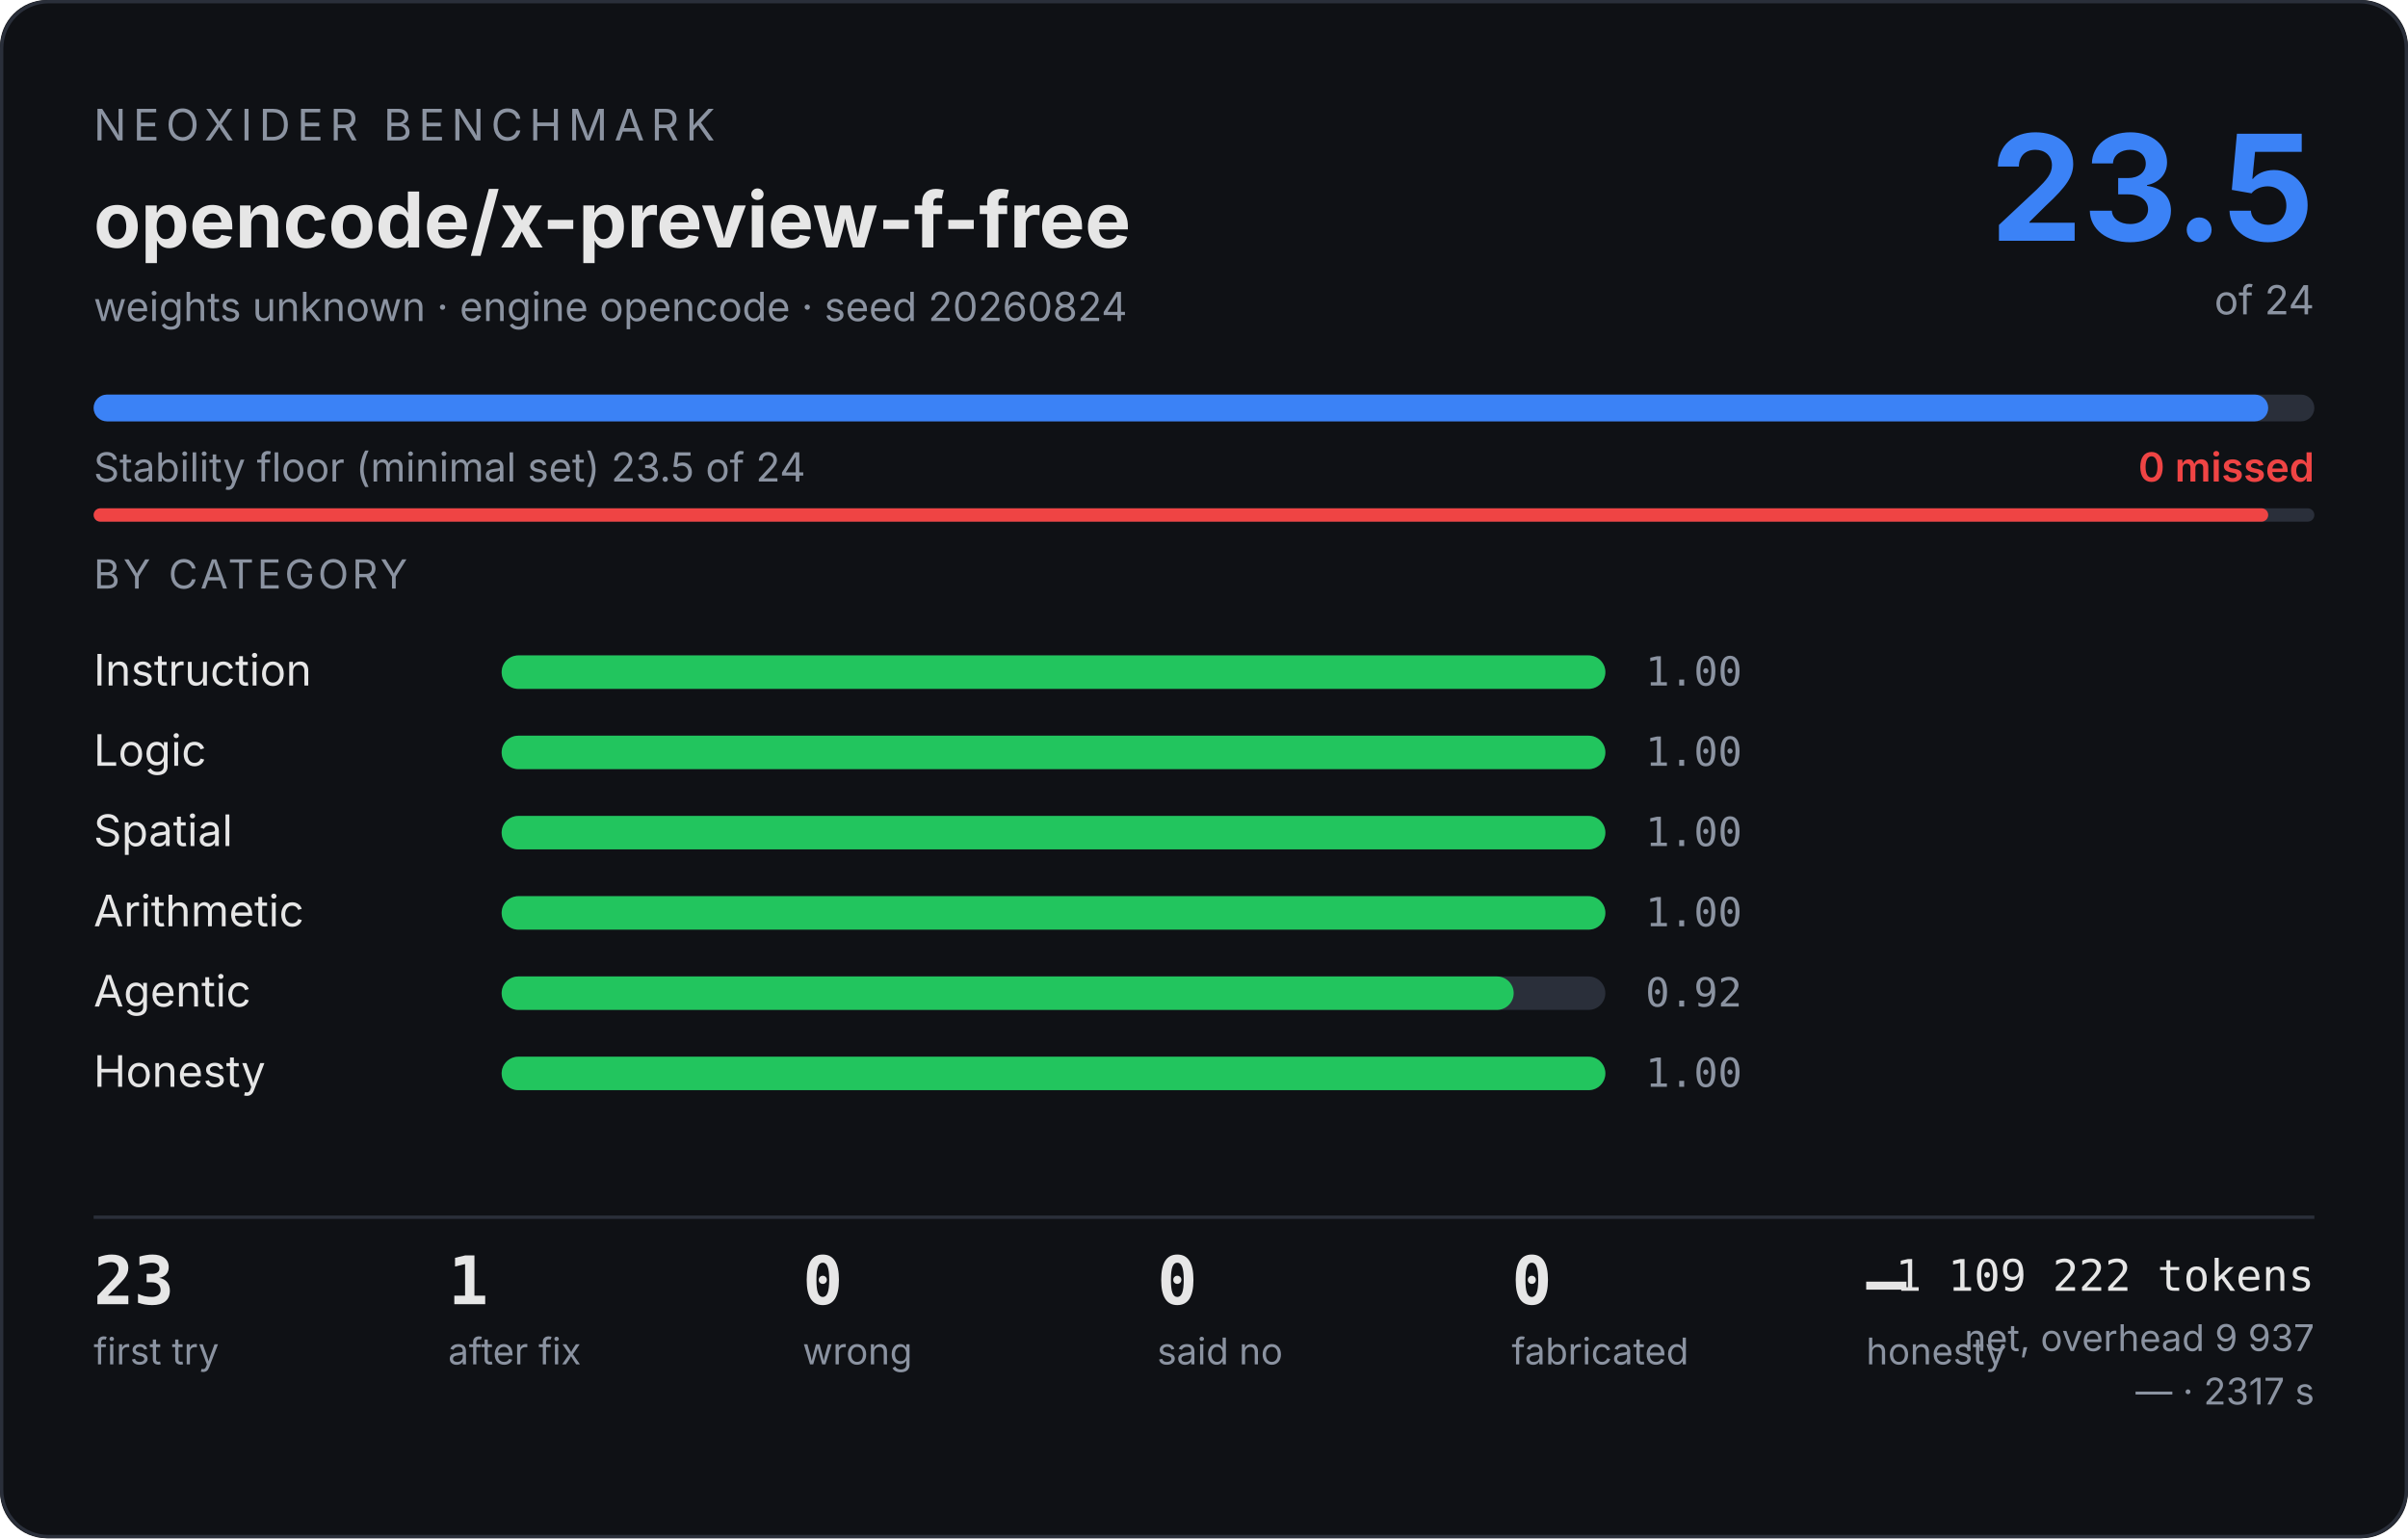
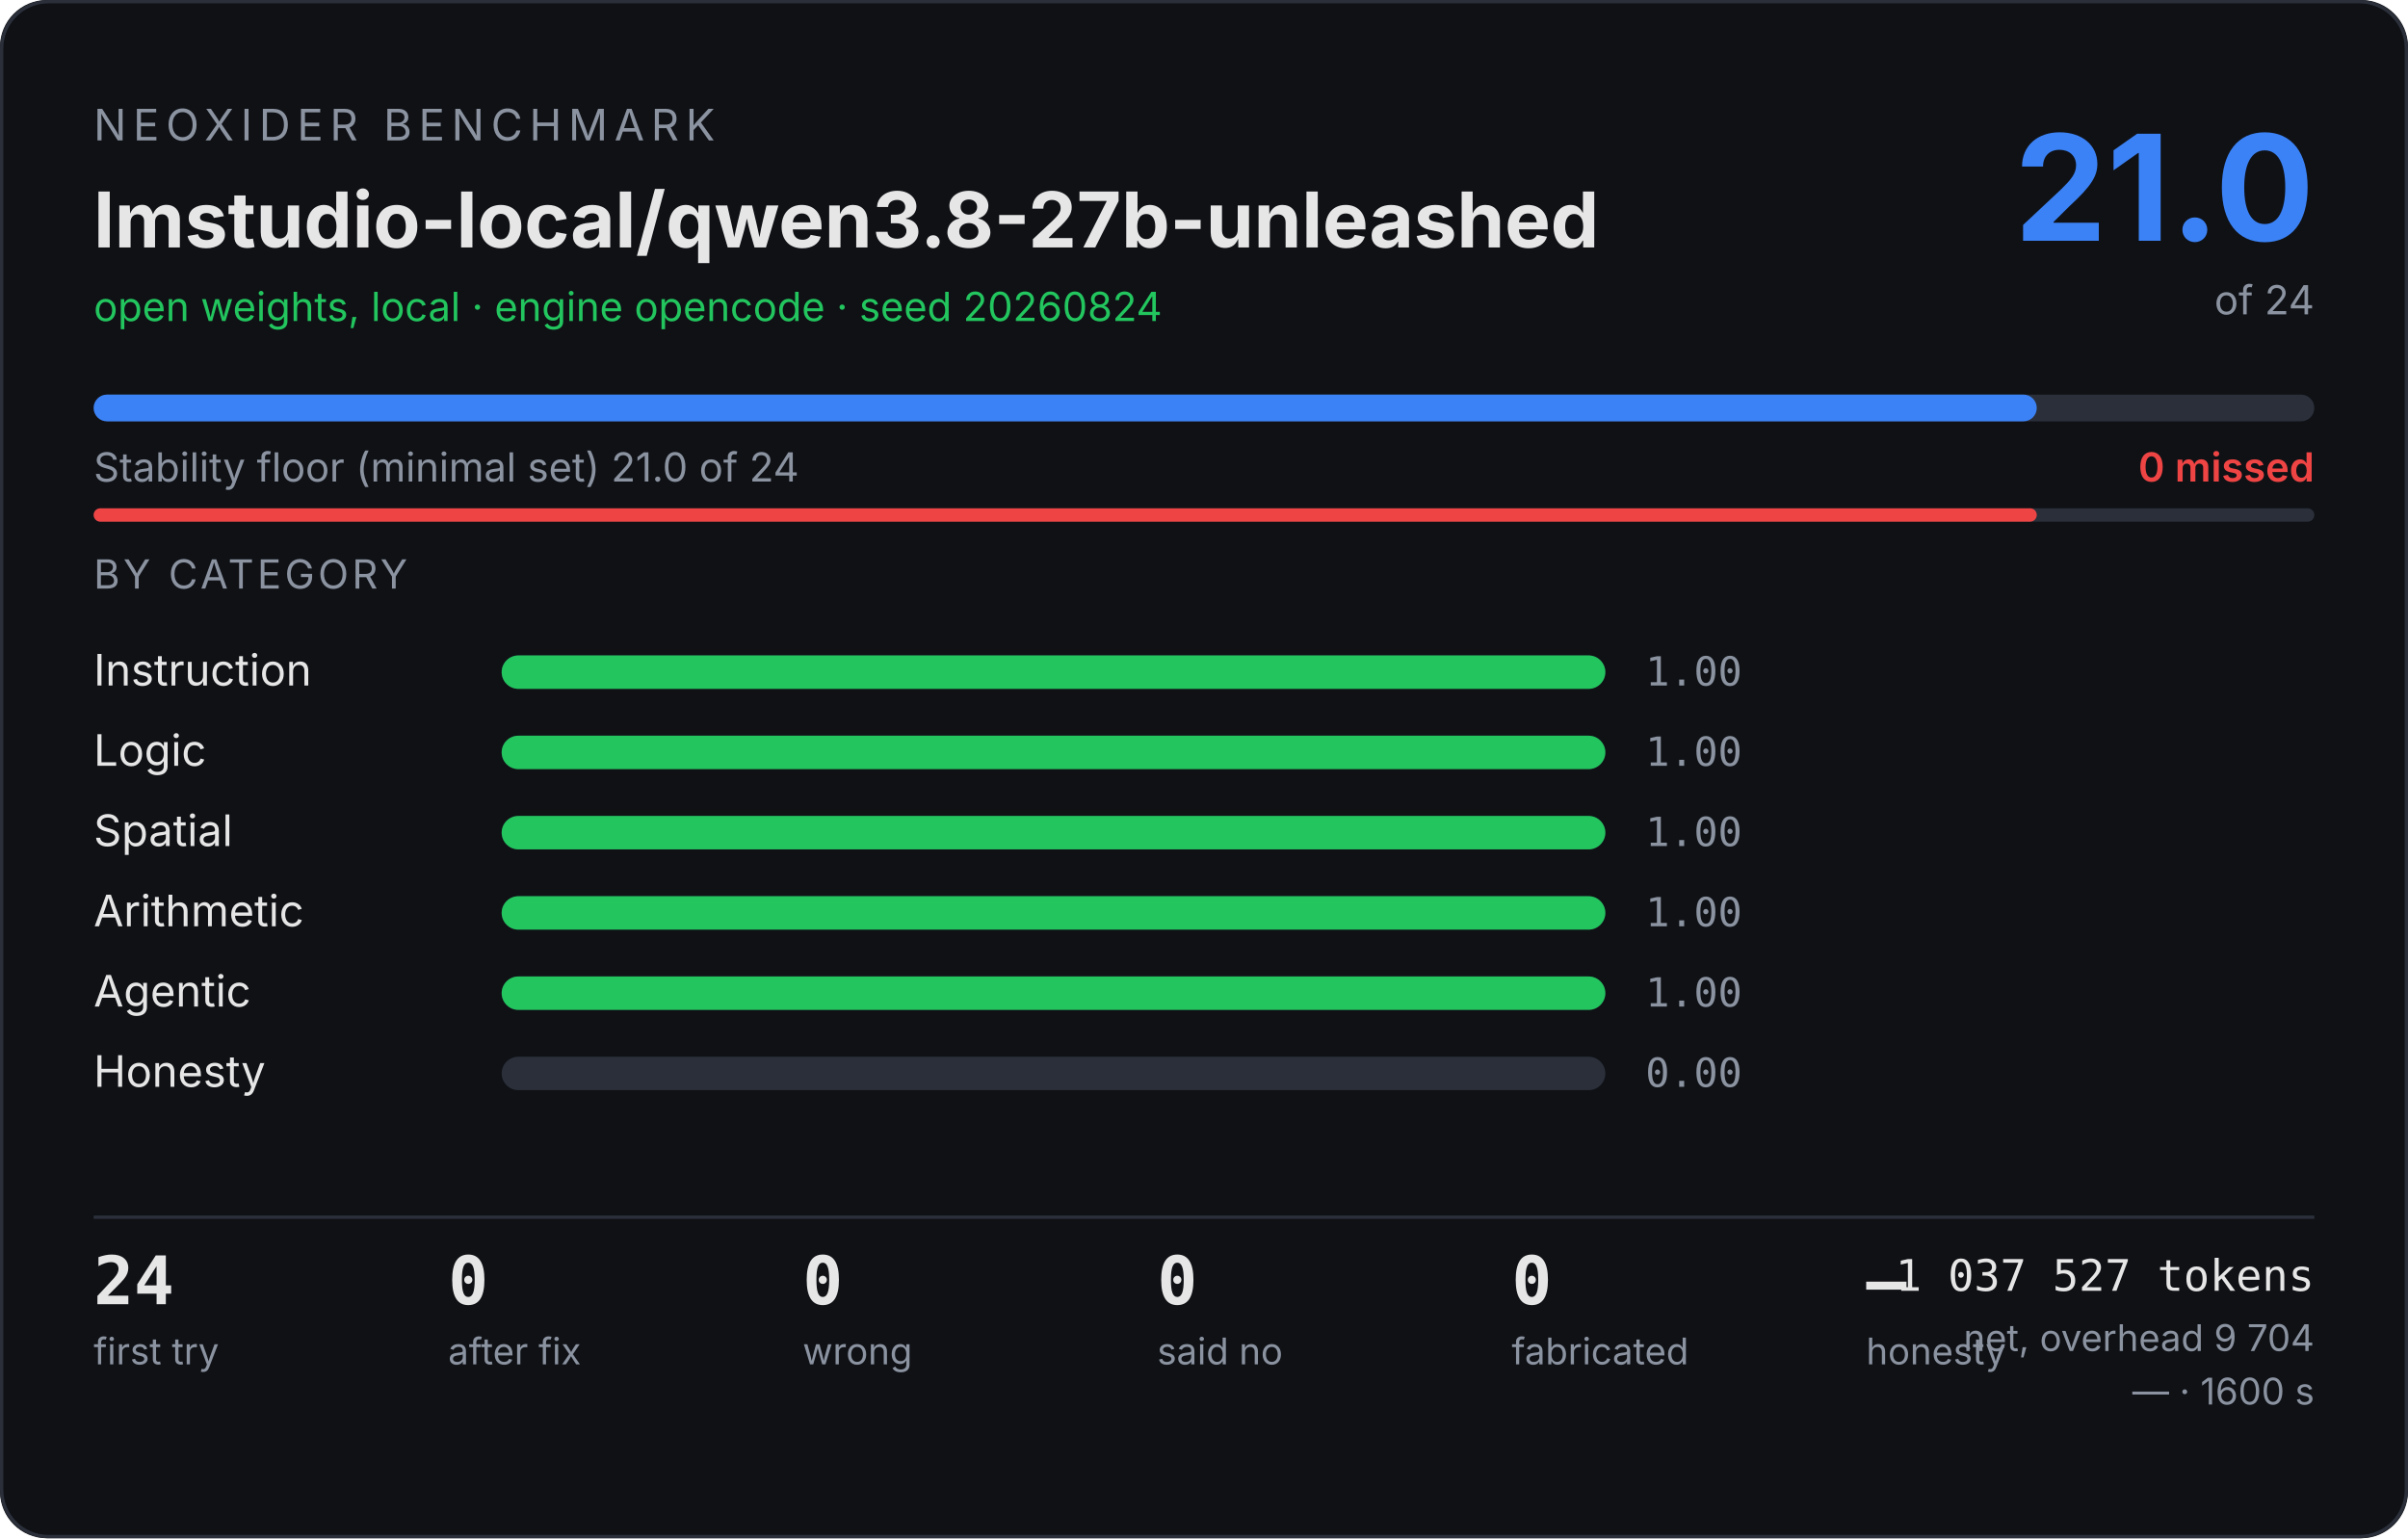
<svg xmlns="http://www.w3.org/2000/svg" width="720" height="460" viewBox="0 0 720 460" font-family="system-ui,-apple-system,Segoe UI,sans-serif">
  <rect width="720" height="460" rx="14" fill="#0f1115" />
  <rect x="0.5" y="0.5" width="719" height="459" rx="14" fill="none" stroke="#2a2f3a" />
  <text x="28" y="42" fill="#8b93a1" font-size="13" letter-spacing="2">NEOXIDER BENCHMARK</text>
-   <text x="28" y="74" fill="#e6e6e6" font-size="23" font-weight="700">opencode/x-preview-f-free</text>
-   <text x="28" y="96" fill="#8b93a1" font-size="12">weights unknown · engine opencode · seed 20260824</text>
-   <text x="692" y="72" text-anchor="end" fill="#3b82f6" font-size="44" font-weight="700">23.5</text>
+   <text x="28" y="74" fill="#e6e6e6" font-size="23" font-weight="700">lmstudio-local/qwen3.8-27b-unleashed</text>
+   <text x="28" y="96" fill="#22c55e" font-size="12">open weights, local · engine opencode · seed 20260824</text>
+   <text x="692" y="72" text-anchor="end" fill="#3b82f6" font-size="44" font-weight="700">21.0</text>
  <text x="692" y="94" text-anchor="end" fill="#8b93a1" font-size="12">of 24</text>
  <rect x="28" y="118" width="664" height="8" rx="4" fill="#2a2f3a" />
-   <rect x="28" y="118" width="650.2" height="8" rx="4" fill="#3b82f6" />
-   <text x="28" y="144" fill="#8b93a1" font-size="12">Stability floor (minimal set) 23.5 of 24</text>
+   <rect x="28" y="118" width="581.0" height="8" rx="4" fill="#3b82f6" />
+   <text x="28" y="144" fill="#8b93a1" font-size="12">Stability floor (minimal set) 21.0 of 24</text>
  <text x="692" y="144" text-anchor="end" fill="#ef4444" font-size="12" font-weight="600">0 missed</text>
  <rect x="28" y="152" width="664" height="4" rx="2" fill="#2a2f3a" />
-   <rect x="28" y="152" width="650.2" height="4" rx="2" fill="#ef4444" />
+   <rect x="28" y="152" width="581.0" height="4" rx="2" fill="#ef4444" />
  <text x="28" y="176" fill="#8b93a1" font-size="12" letter-spacing="1">BY CATEGORY</text>
  <text x="28" y="205" fill="#e6e6e6" font-size="13">Instruction</text>
  <rect x="150" y="196" width="330" height="10" rx="5" fill="#2a2f3a" />
  <rect x="150" y="196" width="330.0" height="10" rx="5" fill="#22c55e" />
  <text x="492" y="205" fill="#8b93a1" font-size="12" font-family="ui-monospace,Consolas,monospace">1.00</text>
  <text x="28" y="229" fill="#e6e6e6" font-size="13">Logic</text>
  <rect x="150" y="220" width="330" height="10" rx="5" fill="#2a2f3a" />
  <rect x="150" y="220" width="330.0" height="10" rx="5" fill="#22c55e" />
  <text x="492" y="229" fill="#8b93a1" font-size="12" font-family="ui-monospace,Consolas,monospace">1.00</text>
  <text x="28" y="253" fill="#e6e6e6" font-size="13">Spatial</text>
  <rect x="150" y="244" width="330" height="10" rx="5" fill="#2a2f3a" />
  <rect x="150" y="244" width="330.0" height="10" rx="5" fill="#22c55e" />
  <text x="492" y="253" fill="#8b93a1" font-size="12" font-family="ui-monospace,Consolas,monospace">1.00</text>
  <text x="28" y="277" fill="#e6e6e6" font-size="13">Arithmetic</text>
  <rect x="150" y="268" width="330" height="10" rx="5" fill="#2a2f3a" />
  <rect x="150" y="268" width="330.0" height="10" rx="5" fill="#22c55e" />
  <text x="492" y="277" fill="#8b93a1" font-size="12" font-family="ui-monospace,Consolas,monospace">1.00</text>
  <text x="28" y="301" fill="#e6e6e6" font-size="13">Agentic</text>
  <rect x="150" y="292" width="330" height="10" rx="5" fill="#2a2f3a" />
-   <rect x="150" y="292" width="302.6" height="10" rx="5" fill="#22c55e" />
-   <text x="492" y="301" fill="#8b93a1" font-size="12" font-family="ui-monospace,Consolas,monospace">0.92</text>
+   <rect x="150" y="292" width="330.0" height="10" rx="5" fill="#22c55e" />
+   <text x="492" y="301" fill="#8b93a1" font-size="12" font-family="ui-monospace,Consolas,monospace">1.00</text>
  <text x="28" y="325" fill="#e6e6e6" font-size="13">Honesty</text>
  <rect x="150" y="316" width="330" height="10" rx="5" fill="#2a2f3a" />
-   <rect x="150" y="316" width="330.0" height="10" rx="5" fill="#22c55e" />
-   <text x="492" y="325" fill="#8b93a1" font-size="12" font-family="ui-monospace,Consolas,monospace">1.00</text>
+   <rect x="150" y="316" width="0.0" height="10" rx="5" fill="#ef4444" />
+   <text x="492" y="325" fill="#8b93a1" font-size="12" font-family="ui-monospace,Consolas,monospace">0.00</text>
  <line x1="28" y1="364" x2="692" y2="364" stroke="#2a2f3a" />
-   <text x="28" y="390" fill="#e6e6e6" font-size="20" font-weight="700" font-family="ui-monospace,Consolas,monospace">23</text>
+   <text x="28" y="390" fill="#e6e6e6" font-size="20" font-weight="700" font-family="ui-monospace,Consolas,monospace">24</text>
  <text x="28" y="408" fill="#8b93a1" font-size="11">first try</text>
-   <text x="134" y="390" fill="#e6e6e6" font-size="20" font-weight="700" font-family="ui-monospace,Consolas,monospace">1</text>
+   <text x="134" y="390" fill="#e6e6e6" font-size="20" font-weight="700" font-family="ui-monospace,Consolas,monospace">0</text>
  <text x="134" y="408" fill="#8b93a1" font-size="11">after fix</text>
  <text x="240" y="390" fill="#e6e6e6" font-size="20" font-weight="700" font-family="ui-monospace,Consolas,monospace">0</text>
  <text x="240" y="408" fill="#8b93a1" font-size="11">wrong</text>
  <text x="346" y="390" fill="#e6e6e6" font-size="20" font-weight="700" font-family="ui-monospace,Consolas,monospace">0</text>
  <text x="346" y="408" fill="#8b93a1" font-size="11">said no</text>
  <text x="452" y="390" fill="#e6e6e6" font-size="20" font-weight="700" font-family="ui-monospace,Consolas,monospace">0</text>
  <text x="452" y="408" fill="#8b93a1" font-size="11">fabricated</text>
  <text x="558" y="390" fill="#e6e6e6" font-size="20" font-weight="700" font-family="ui-monospace,Consolas,monospace">—</text>
  <text x="558" y="408" fill="#8b93a1" font-size="11">honesty</text>
-   <text x="692" y="386" text-anchor="end" fill="#e6e6e6" font-size="13" font-family="ui-monospace,Consolas,monospace">1 109 222 tokens</text>
-   <text x="692" y="404" text-anchor="end" fill="#8b93a1" font-size="11">net, overhead 9 937</text>
-   <text x="692" y="420" text-anchor="end" fill="#8b93a1" font-size="11">— · 2317 s</text>
+   <text x="692" y="386" text-anchor="end" fill="#e6e6e6" font-size="13" font-family="ui-monospace,Consolas,monospace">1 037 527 tokens</text>
+   <text x="692" y="404" text-anchor="end" fill="#8b93a1" font-size="11">net, overhead 9 704</text>
+   <text x="692" y="420" text-anchor="end" fill="#8b93a1" font-size="11">— · 1600 s</text>
</svg>
